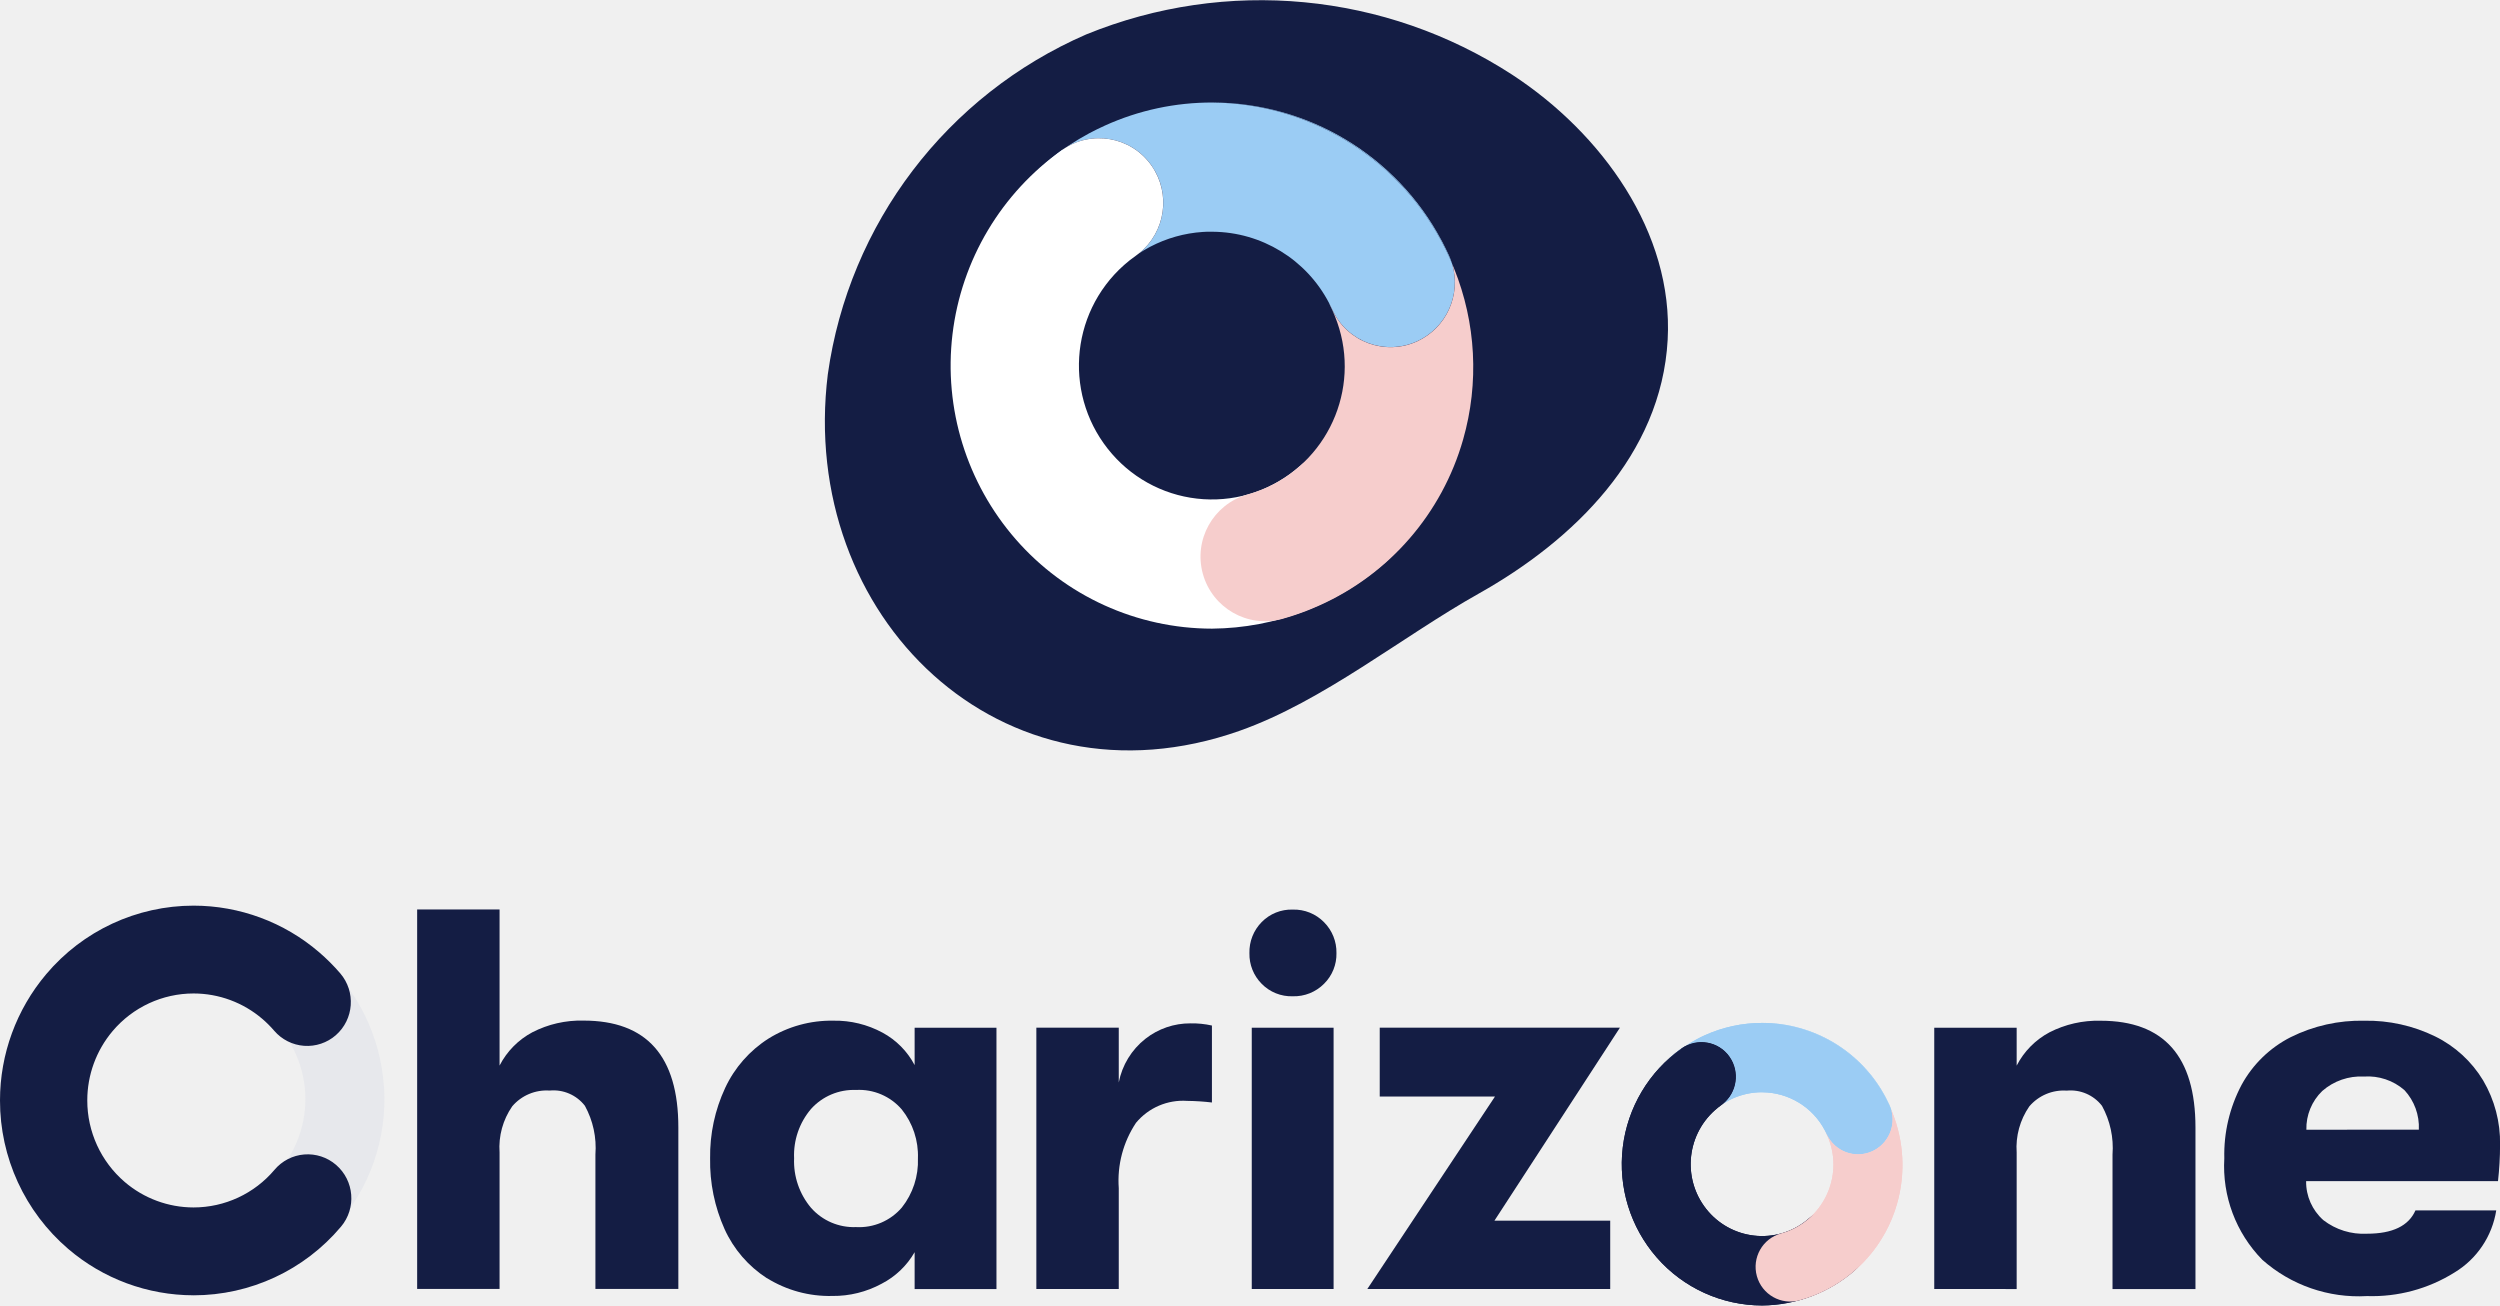
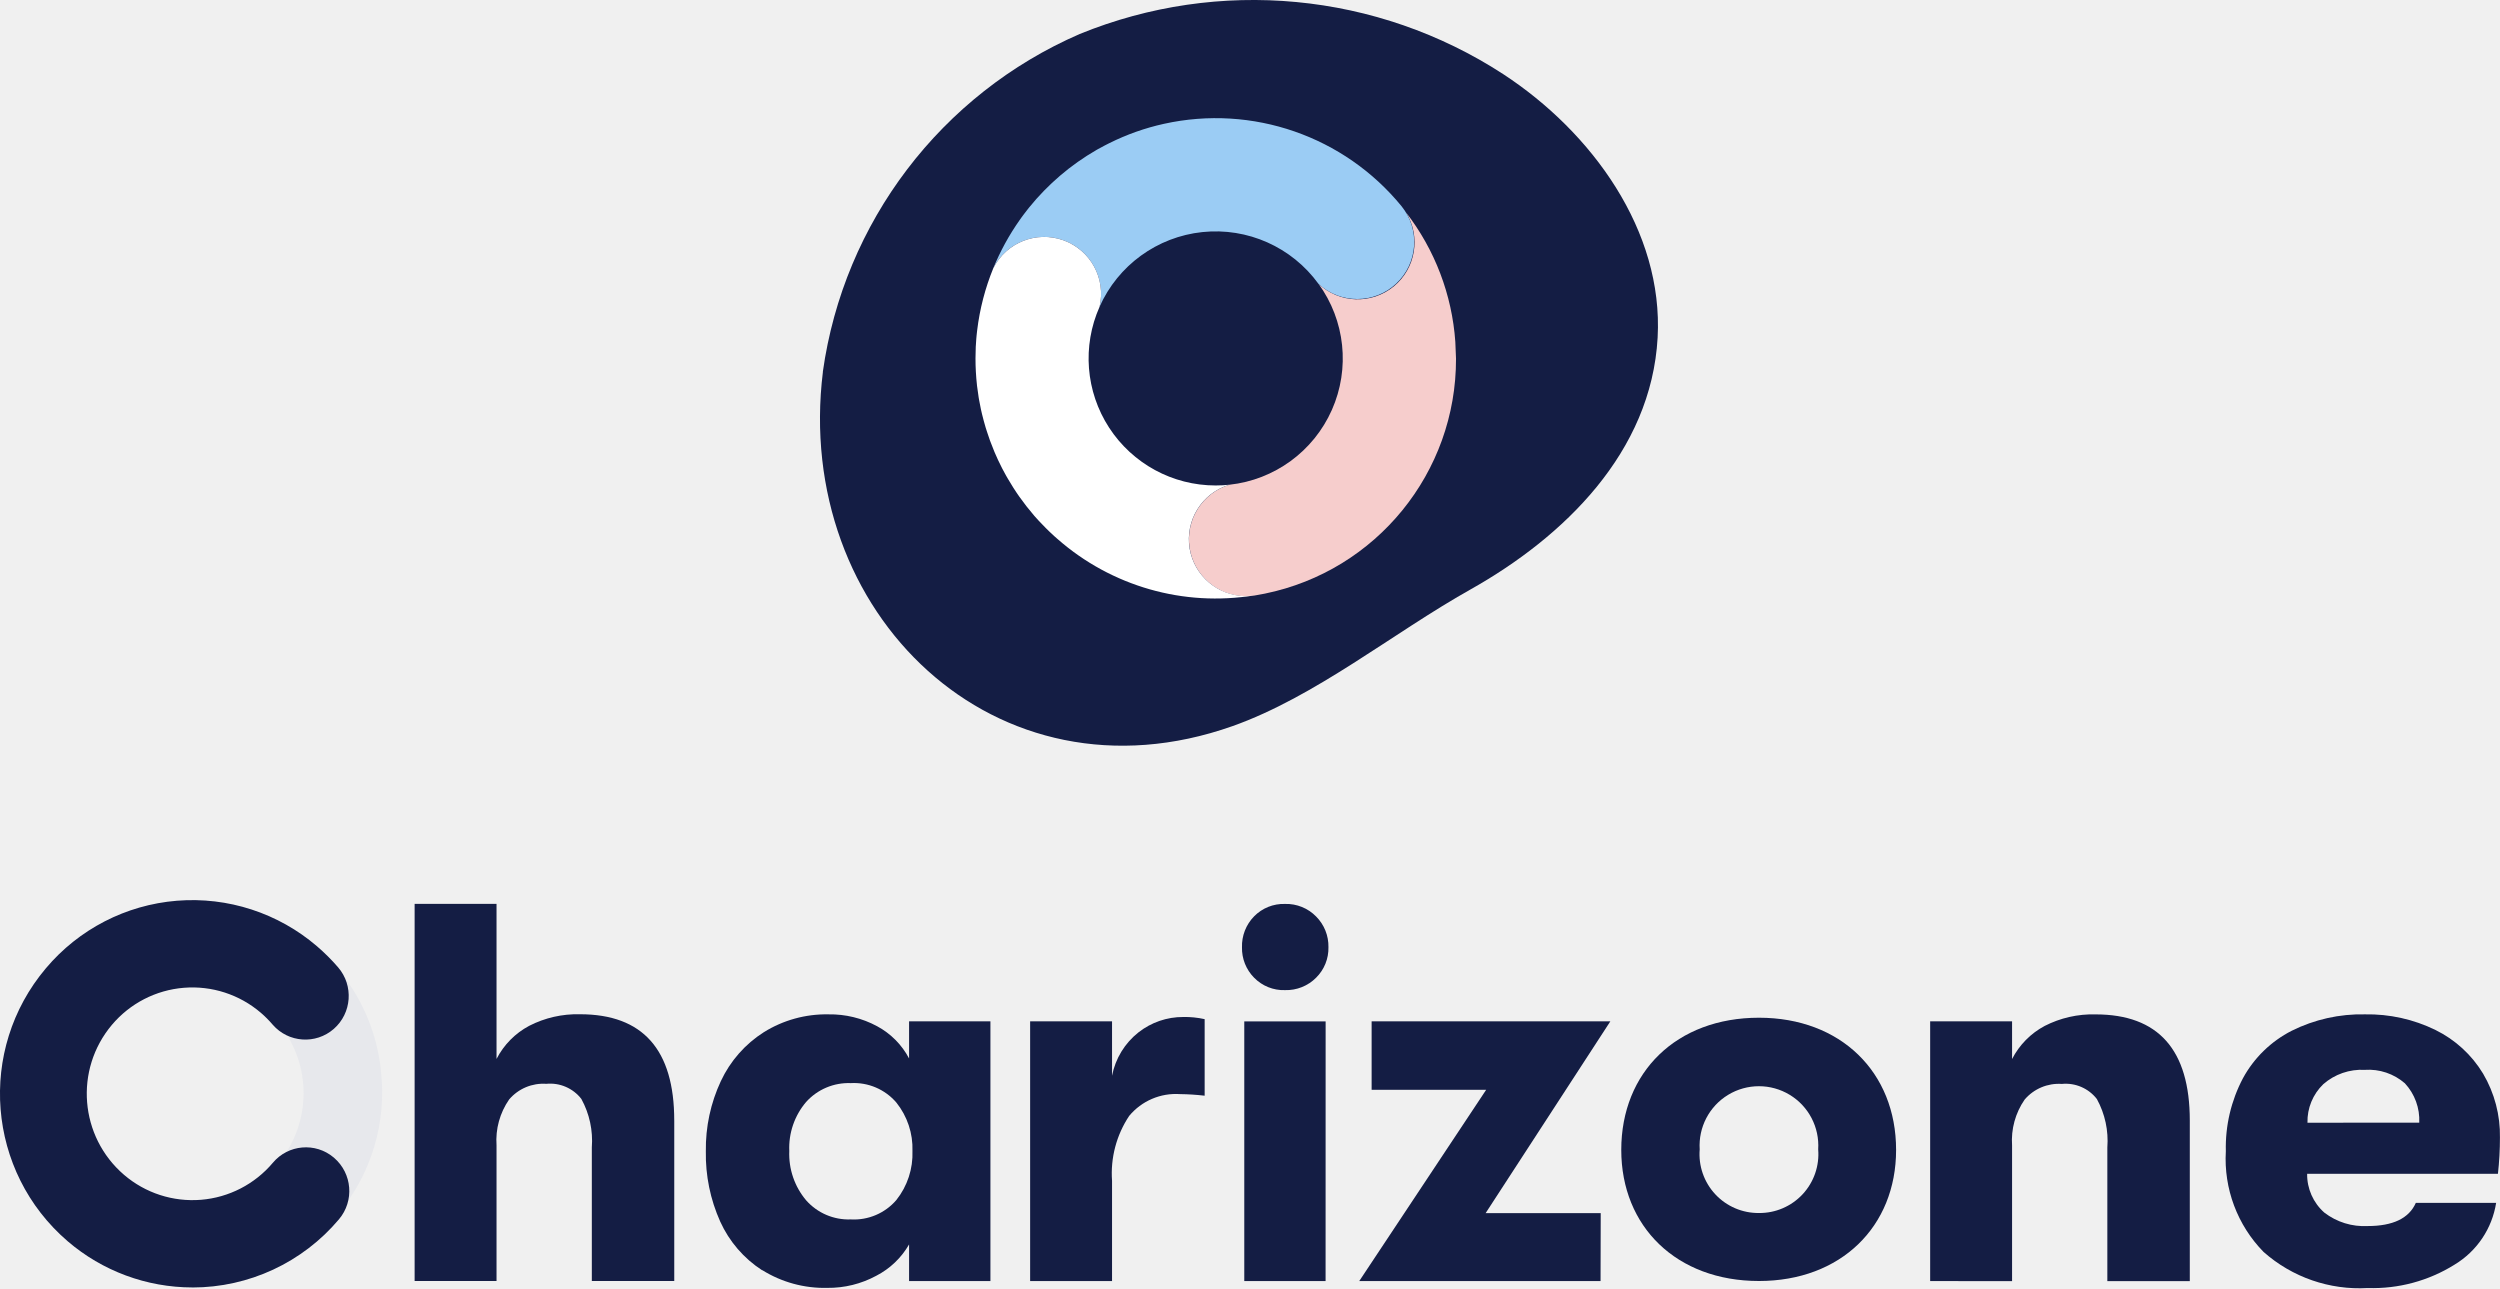
- <svg xmlns="http://www.w3.org/2000/svg" width="121.096" height="63.235" viewBox="0 0 121.096 63.235">
-   <defs>
-     <clipPath id="clip-path">
-       <rect id="Rectangle_816" data-name="Rectangle 816" width="13.594" height="13.686" fill="none" />
-     </clipPath>
-     <clipPath id="clip-path-3">
-       <rect id="Rectangle_816-3" data-name="Rectangle 816" width="25.313" height="25.485" fill="none" />
-     </clipPath>
-   </defs>
-   <g id="Group_1100" data-name="Group 1100" transform="translate(-261 -25.191)">
-     <g id="Group_104" data-name="Group 104" transform="translate(281.206 69.247)">
-       <path id="Path_272" data-name="Path 272" d="M-56.368-47.023V-39.2h-4.017V-45.71a4.239,4.239,0,0,0-.51-2.362,1.924,1.924,0,0,0-1.708-.737,2.186,2.186,0,0,0-1.812.763,3.494,3.494,0,0,0-.613,2.233V-39.2H-69.02v-18.38h3.992v7.561a3.791,3.791,0,0,1,1.59-1.614,5.128,5.128,0,0,1,2.478-.565q4.59,0,4.592,5.172" transform="translate(69.02 57.578)" fill="#141d44" />
+ <svg xmlns="http://www.w3.org/2000/svg" width="124.096" height="63.951" viewBox="0 0 124.096 63.951">
+   <g id="Group_1154" data-name="Group 1154" transform="translate(-1211.183 -112.875)">
+     <g id="Group_104" data-name="Group 104" transform="translate(1231.765 157.74)">
+       <path id="Path_272" data-name="Path 272" d="M1279.628,244.733V252.7h-4.092V246.07a4.315,4.315,0,0,0-.519-2.406,1.96,1.96,0,0,0-1.74-.751,2.226,2.226,0,0,0-1.846.777,3.559,3.559,0,0,0-.625,2.275V252.7h-4.066V233.979h4.066v7.7a3.862,3.862,0,0,1,1.62-1.644,5.226,5.226,0,0,1,2.524-.575q4.676,0,4.677,5.268" transform="translate(-1266.741 -233.979)" fill="#141d44" />
    </g>
-     <g id="Group_105" data-name="Group 105" transform="translate(295.392 74.63)">
-       <path id="Path_273" data-name="Path 273" d="M-12.259-55.571a5.56,5.56,0,0,1-2.047-2.376,8.015,8.015,0,0,1-.7-3.427,7.806,7.806,0,0,1,.73-3.414,5.669,5.669,0,0,1,2.1-2.389,5.755,5.755,0,0,1,3.144-.866,4.815,4.815,0,0,1,2.374.578A3.784,3.784,0,0,1-5.1-65.891V-67.7h3.964v12.656H-5.1v-1.785A3.906,3.906,0,0,1-6.7-55.3a4.9,4.9,0,0,1-2.387.591,5.733,5.733,0,0,1-3.17-.866m6.536-3.414a3.625,3.625,0,0,0,.781-2.389,3.584,3.584,0,0,0-.781-2.363,2.722,2.722,0,0,0-2.218-.946,2.782,2.782,0,0,0-2.179.92,3.454,3.454,0,0,0-.82,2.389,3.5,3.5,0,0,0,.82,2.4,2.762,2.762,0,0,0,2.179.933,2.722,2.722,0,0,0,2.218-.945" transform="translate(15.011 68.044)" fill="#141d44" />
+     <g id="Group_105" data-name="Group 105" transform="translate(1246.218 163.226)">
+       <path id="Path_273" data-name="Path 273" d="M1308.553,261.49a5.662,5.662,0,0,1-2.085-2.42,8.166,8.166,0,0,1-.713-3.491,7.951,7.951,0,0,1,.744-3.478,5.774,5.774,0,0,1,2.139-2.434,5.857,5.857,0,0,1,3.2-.882,4.908,4.908,0,0,1,2.418.589,3.856,3.856,0,0,1,1.587,1.6v-1.843h4.038v12.892h-4.038v-1.818a3.981,3.981,0,0,1-1.63,1.557,4.994,4.994,0,0,1-2.431.6,5.84,5.84,0,0,1-3.229-.882m6.658-3.478a3.692,3.692,0,0,0,.8-2.433,3.65,3.65,0,0,0-.8-2.407,2.774,2.774,0,0,0-2.26-.964,2.835,2.835,0,0,0-2.219.937,3.517,3.517,0,0,0-.835,2.434,3.565,3.565,0,0,0,.835,2.445,2.814,2.814,0,0,0,2.219.95,2.773,2.773,0,0,0,2.26-.962" transform="translate(-1305.753 -248.785)" fill="#141d44" />
    </g>
-     <g id="Group_106" data-name="Group 106" transform="translate(311.199 74.761)">
-       <path id="Path_274" data-name="Path 274" d="M0-57.322V-69.979H3.992v2.652a3.558,3.558,0,0,1,1.29-2.114,3.505,3.505,0,0,1,2.179-.748,4.364,4.364,0,0,1,1.044.105v3.728a11.185,11.185,0,0,0-1.2-.078,2.959,2.959,0,0,0-2.478,1.062,5.058,5.058,0,0,0-.835,3.165v4.884Z" transform="translate(0 70.189)" fill="#141d44" />
+     <g id="Group_106" data-name="Group 106" transform="translate(1262.317 163.358)">
+       <path id="Path_274" data-name="Path 274" d="M1349.209,262.25V249.358h4.066v2.7a3.623,3.623,0,0,1,1.314-2.154,3.57,3.57,0,0,1,2.219-.762,4.464,4.464,0,0,1,1.064.107v3.8a11.429,11.429,0,0,0-1.223-.079,3.014,3.014,0,0,0-2.524,1.082,5.152,5.152,0,0,0-.85,3.224v4.975Z" transform="translate(-1349.209 -249.143)" fill="#141d44" />
    </g>
-     <g id="Group_107" data-name="Group 107" transform="translate(321.52 69.247)">
-       <path id="Path_275" data-name="Path 275" d="M-2.636-16.02A2.04,2.04,0,0,1-3.228-17.5a2.068,2.068,0,0,1,.592-1.506,2.013,2.013,0,0,1,1.507-.607A2.037,2.037,0,0,1,.388-19a2.062,2.062,0,0,1,.6,1.495,2.025,2.025,0,0,1-.6,1.484,2.052,2.052,0,0,1-1.518.607,2.013,2.013,0,0,1-1.507-.607" transform="translate(3.228 19.616)" fill="#141d44" />
+     <g id="Group_107" data-name="Group 107" transform="translate(1272.829 157.744)">
+       <path id="Path_275" data-name="Path 275" d="M1378.189,237.65a2.079,2.079,0,0,1-.6-1.508,2.107,2.107,0,0,1,.6-1.534,2.052,2.052,0,0,1,1.535-.618,2.077,2.077,0,0,1,1.546.625,2.1,2.1,0,0,1,.611,1.523,2.062,2.062,0,0,1-.611,1.512,2.091,2.091,0,0,1-1.546.618,2.051,2.051,0,0,1-1.535-.618" transform="translate(-1377.585 -233.989)" fill="#141d44" />
    </g>
-     <path id="Path_276" data-name="Path 276" d="M0-281.721H121.1v-63.235H0Z" transform="translate(261 370.147)" fill="none" />
-     <path id="Path_277" data-name="Path 277" d="M334.727-60.739h-3.964V-73.395h3.964Z" transform="translate(-9.13 148.367)" fill="#141d44" />
-     <g id="Group_109" data-name="Group 109" transform="translate(327.232 74.971)">
-       <path id="Path_278" data-name="Path 278" d="M-52.413-56.385H-64.177l6.182-9.321h-5.582v-3.335h11.634l-6.078,9.347h5.608Z" transform="translate(64.177 69.041)" fill="#141d44" />
+     <path id="Path_277" data-name="Path 277" d="M1381.936,262.617H1377.9V249.725h4.038Z" transform="translate(-104.953 -86.151)" fill="#141d44" />
+     <g id="Group_109" data-name="Group 109" transform="translate(1278.649 163.573)">
+       <path id="Path_278" data-name="Path 278" d="M1405.278,262.615H1393.3l6.3-9.494h-5.686v-3.4h11.851l-6.191,9.521h5.712Z" transform="translate(-1393.295 -249.723)" fill="#141d44" />
    </g>
-     <g id="Group_110" data-name="Group 110" transform="translate(354.692 74.63)">
-       <path id="Path_279" data-name="Path 279" d="M0-57.906V-70.562H3.992v1.837a3.792,3.792,0,0,1,1.59-1.614A5.13,5.13,0,0,1,8.061-70.9q4.59,0,4.592,5.172v7.825H8.635v-6.513a4.24,4.24,0,0,0-.51-2.362,1.924,1.924,0,0,0-1.708-.737,2.187,2.187,0,0,0-1.812.763,3.494,3.494,0,0,0-.613,2.232v6.616Z" transform="translate(0 70.904)" fill="#141d44" />
+     <g id="Group_110" data-name="Group 110" transform="translate(1306.992 163.227)">
+       <path id="Path_279" data-name="Path 279" d="M1469.8,262.029V249.137h4.066v1.871a3.861,3.861,0,0,1,1.62-1.644,5.222,5.222,0,0,1,2.525-.572q4.676,0,4.677,5.268v7.971h-4.093V255.4a4.318,4.318,0,0,0-.519-2.406,1.96,1.96,0,0,0-1.74-.751,2.229,2.229,0,0,0-1.846.777,3.56,3.56,0,0,0-.624,2.274v6.74Z" transform="translate(-1469.799 -248.791)" fill="#141d44" />
    </g>
-     <g id="Group_111" data-name="Group 111" transform="translate(368.741 74.63)">
-       <path id="Path_280" data-name="Path 280" d="M-59.032-34.626h-9.286a2.476,2.476,0,0,0,.835,1.891,3.181,3.181,0,0,0,2.113.657q1.852,0,2.348-1.13h3.913A4.293,4.293,0,0,1-61.13-30.2a7.536,7.536,0,0,1-4.239,1.143,7.038,7.038,0,0,1-5.074-1.76,6.473,6.473,0,0,1-1.838-4.91,7.226,7.226,0,0,1,.835-3.558,5.6,5.6,0,0,1,2.374-2.31,7.633,7.633,0,0,1,3.574-.8,7.5,7.5,0,0,1,3.431.761,5.592,5.592,0,0,1,2.321,2.127,5.934,5.934,0,0,1,.822,3.124,16.075,16.075,0,0,1-.1,1.76m-3.834-2.495a2.635,2.635,0,0,0-.7-1.917,2.7,2.7,0,0,0-1.956-.656,2.839,2.839,0,0,0-2.023.7,2.524,2.524,0,0,0-.769,1.876Z" transform="translate(72.282 42.398)" fill="#141d44" />
+     <g id="Group_111" data-name="Group 111" transform="translate(1321.661 163.227)">
+       <path id="Path_280" data-name="Path 280" d="M1522.9,256.7h-9.459a2.522,2.522,0,0,0,.851,1.926,3.241,3.241,0,0,0,2.152.669q1.886,0,2.392-1.151h3.986a4.372,4.372,0,0,1-2.059,3.064,7.673,7.673,0,0,1-4.318,1.164,7.168,7.168,0,0,1-5.168-1.793,6.6,6.6,0,0,1-1.872-5,7.365,7.365,0,0,1,.851-3.624,5.705,5.705,0,0,1,2.418-2.353,7.774,7.774,0,0,1,3.641-.815,7.642,7.642,0,0,1,3.495.775,5.7,5.7,0,0,1,2.364,2.167,6.044,6.044,0,0,1,.837,3.182,16.26,16.26,0,0,1-.1,1.793m-3.905-2.541a2.687,2.687,0,0,0-.713-1.953,2.75,2.75,0,0,0-1.992-.668,2.892,2.892,0,0,0-2.061.713,2.572,2.572,0,0,0-.783,1.911Z" transform="translate(-1509.396 -248.788)" fill="#141d44" />
    </g>
-     <g id="Group_112" data-name="Group 112" transform="translate(261.27 69.204)">
-       <path id="Path_281" data-name="Path 281" d="M-81.659-38.558v0A9.243,9.243,0,0,0-91.391-47.2a9.238,9.238,0,0,0-8.581,9.788l.024.424,3.818-.263-.025-.415a5.392,5.392,0,0,1,5.024-5.691A5.38,5.38,0,0,1-85.476-38.3,5.393,5.393,0,0,1-90.5-32.605a5.488,5.488,0,0,1-.8-.013l-.416-.038-.35,3.836.417.038c.275.025.55.037.829.037.192,0,.387-.006.586-.017a9.25,9.25,0,0,0,8.58-9.8" transform="translate(99.988 47.213)" fill="#e7e8ec" />
+     <g id="Group_112" data-name="Group 112" transform="translate(1211.456 157.697)">
+       <path id="Path_281" data-name="Path 281" d="M1230.592,242.68h0a9.346,9.346,0,1,0-18.654,1.167l.024.432,3.889-.268-.026-.423a5.449,5.449,0,1,1,5.76,5.155,5.643,5.643,0,0,1-.815-.013l-.424-.039-.357,3.908.425.039c.28.026.56.038.844.038q.293,0,.6-.017a9.422,9.422,0,0,0,8.74-9.983" transform="translate(-1211.919 -233.863)" fill="#e7e8ec" />
    </g>
-     <g id="Group_113" data-name="Group 113" transform="translate(261 69.059)">
-       <path id="Path_282" data-name="Path 282" d="M-41.756-84.086a9.347,9.347,0,0,1-6.072-2.25,9.453,9.453,0,0,1-3.3-7.19,9.478,9.478,0,0,1,2.237-6.113,9.339,9.339,0,0,1,7.142-3.321,9.338,9.338,0,0,1,6.072,2.251,9.664,9.664,0,0,1,1.028,1.026,2.137,2.137,0,0,1-.214,3,2.106,2.106,0,0,1-2.981-.215,5.353,5.353,0,0,0-.573-.573,5.126,5.126,0,0,0-3.332-1.235,5.134,5.134,0,0,0-3.925,1.823A5.2,5.2,0,0,0-46.9-93.527a5.2,5.2,0,0,0,1.812,3.951,5.134,5.134,0,0,0,3.333,1.235,5.134,5.134,0,0,0,3.924-1.824,2.1,2.1,0,0,1,2.978-.241,2.136,2.136,0,0,1,.239,3,9.339,9.339,0,0,1-7.142,3.321" transform="translate(51.128 102.96)" fill="#141d44" />
+     <g id="Group_113" data-name="Group 113" transform="translate(1211.183 157.552)">
+       <path id="Path_282" data-name="Path 282" d="M1220.729,252.7a9.521,9.521,0,0,1-6.185-2.292,9.654,9.654,0,0,1-1.083-13.551,9.5,9.5,0,0,1,13.46-1.09,9.865,9.865,0,0,1,1.047,1.045,2.177,2.177,0,0,1-.218,3.056,2.146,2.146,0,0,1-3.027-.207l-.01-.012a5.47,5.47,0,0,0-.583-.584,5.222,5.222,0,0,0-7.392.6,5.307,5.307,0,0,0,.6,7.443,5.22,5.22,0,0,0,7.392-.6,2.139,2.139,0,0,1,3.014-.262l.02.017a2.176,2.176,0,0,1,.243,3.056,9.512,9.512,0,0,1-7.275,3.383" transform="translate(-1211.183 -233.47)" fill="#141d44" />
    </g>
-     <g id="Group_114" data-name="Group 114" transform="translate(300.956 25.191)">
-       <path id="Path_283" data-name="Path 283" d="M-.636-80.768a21.148,21.148,0,0,1,12.52-16.464,22.368,22.368,0,0,1,20.632,1.954c4.34,2.836,7.815,7.64,7.529,12.841-.307,5.59-4.568,9.717-9.137,12.284-3.741,2.1-7.541,5.22-11.589,6.651C7.788-59.426-2.09-69.026-.636-80.768" transform="translate(0.778 98.898)" fill="#141d44" />
+     <g id="Group_114" data-name="Group 114" transform="translate(1251.882 112.875)">
+       <path id="Path_283" data-name="Path 283" d="M1321.188,131.333a21.542,21.542,0,0,1,12.753-16.771,22.784,22.784,0,0,1,21.016,1.99c4.421,2.889,7.961,7.782,7.669,13.08-.313,5.694-4.653,9.9-9.307,12.513-3.811,2.139-7.682,5.317-11.8,6.775-11.746,4.152-21.808-5.627-20.327-17.588" transform="translate(-1321.043 -112.875)" fill="#141d44" />
    </g>
-     <path id="Path_287" data-name="Path 287" d="M0-281.721H121.1v-63.235H0Z" transform="translate(261 370.147)" fill="none" />
-     <g id="Group_1083" data-name="Group 1083" transform="translate(339.557 74.739)">
-       <g id="Group_1081" data-name="Group 1081" clip-path="url(#clip-path)">
-         <path id="Path_2670" data-name="Path 2670" d="M140.717,70.323h0" transform="translate(-133.993 -66.962)" fill="#9bccf4" />
-         <path id="Path_2671" data-name="Path 2671" d="M148.785,4.05c.022.05.043.1.065.151a1.707,1.707,0,0,0-.082-.22c-.053-.115-.109-.23-.169-.345l-.029-.055A6.767,6.767,0,0,0,142.618,0a6.824,6.824,0,0,1,6.167,4.05" transform="translate(-135.803)" fill="#9bccf4" />
-         <path id="Path_2672" data-name="Path 2672" d="M139.557,70.34h0" transform="translate(-132.833 -66.979)" fill="#f6cdcc" />
-         <path id="Path_2673" data-name="Path 2673" d="M6.071,31.315A6.61,6.61,0,0,1,8.049,26.3a5.867,5.867,0,0,1,.638-.543" transform="translate(-5.781 -24.526)" fill="#9bccf4" />
-         <path id="Path_2674" data-name="Path 2674" d="M6.8,1.23a1.663,1.663,0,0,1,2.317.4l.008.012A1.688,1.688,0,0,1,8.8,3.92q.126-.082.261-.155l.028-.015a3.431,3.431,0,0,1,1.366-.384l.108-.006h.15a3.443,3.443,0,0,1,3.024,1.85q.046.087.086.175l.006.013a1.663,1.663,0,0,0,2.207.812A1.689,1.689,0,0,0,16.944,4.2c-.021-.051-.042-.1-.065-.151A6.824,6.824,0,0,0,10.713,0a6.728,6.728,0,0,0-2.8.6c-.136.061-.271.127-.4.2C4.568,2.371,3.615,5.734,4.31,8.936" transform="translate(-3.898 0.001)" fill="#9bccf4" />
-         <path id="Path_2675" data-name="Path 2675" d="M11.44,28.1l-.008-.009a1.663,1.663,0,0,0-2.348-.141A3.444,3.444,0,0,1,4.2,27.64a3.5,3.5,0,0,1,.312-4.917,3.394,3.394,0,0,1,.3-.241c.03-.021.058-.043.086-.065a1.688,1.688,0,0,0,.327-2.275l-.008-.012a1.663,1.663,0,0,0-2.317-.4A6.873,6.873,0,0,0,1.695,29.861,6.784,6.784,0,0,0,6.8,32.183a6.917,6.917,0,0,0,4.49-1.707,1.674,1.674,0,0,0,.15-2.371" transform="translate(0 -18.496)" fill="#141d44" />
-         <path id="Path_2676" data-name="Path 2676" d="M139.289,89.147c.019.045.039.089.058.136a3.462,3.462,0,0,1-1.782,4.463c-.043.019-.087.038-.135.057a3.446,3.446,0,0,1-.366.123,1.68,1.68,0,0,0,.9,3.238,6.742,6.742,0,0,0,.716-.241q.132-.053.263-.112h0a6.758,6.758,0,0,0,3.741-4.319,6.85,6.85,0,0,0-.236-4.449c-.015-.038-.032-.075-.048-.113a1.689,1.689,0,0,1-.908,2.008,1.663,1.663,0,0,1-2.207-.812l-.006-.013c-.027-.059-.056-.117-.086-.175" transform="translate(-129.352 -83.728)" fill="#f6cdcc" />
-       </g>
+     <g id="Group_1156" data-name="Group 1156" transform="translate(1259.602 118.74)">
+       <path id="Path_2709" data-name="Path 2709" d="M1383.7,147.75a11.853,11.853,0,0,0-2.451-6.429,2.826,2.826,0,0,1-4.34,3.548,6.305,6.305,0,0,1-4.419,9.974,2.827,2.827,0,0,0,.811,5.534,2.876,2.876,0,0,0,.43-.034c.072-.012.144-.025.216-.039.1-.018.2-.036.3-.056a11.869,11.869,0,0,0,9.487-11.662C1383.724,148.309,1383.714,148.027,1383.7,147.75Z" transform="translate(-1359.879 -136.647)" fill="#f6cdcc" />
+       <path id="Path_2710" data-name="Path 2710" d="M1347.789,134.782a2.827,2.827,0,0,1,1.754,3.287,6.306,6.306,0,0,1,10.865-1.142,2.829,2.829,0,0,0,4.128-3.848,11.916,11.916,0,0,0-11.8-4.092,11.74,11.74,0,0,0-2.7.955l-.067.033c-.072.036-.142.073-.212.109-.1.053-.2.106-.3.162l-.067.038a12.049,12.049,0,0,0-3.342,2.854l-.069.087c-.064.08-.126.162-.188.244-.042.056-.085.112-.126.169-.029.04-.057.082-.086.122a12.116,12.116,0,0,0-1.314,2.4A2.828,2.828,0,0,1,1347.789,134.782Z" transform="translate(-1343.382 -128.705)" fill="#9bccf4" />
+       <path id="Path_2711" data-name="Path 2711" d="M1352.51,160.086a2.826,2.826,0,0,1,1.976-3.168,6.408,6.408,0,0,1-.683.037,6.306,6.306,0,0,1-5.762-8.87,2.826,2.826,0,0,0-5.276-1.913,11.9,11.9,0,0,0-.8,3.081c-.009.077-.019.154-.026.231-.005.057-.01.115-.016.172-.012.144-.022.288-.029.432v.025q-.012.266-.012.532a12.058,12.058,0,0,0,.073,1.329v.011c.023.2.052.4.084.6.007.044.016.087.023.131q.041.232.09.462.026.117.054.235c0,.013.007.025.01.038q.036.147.075.293.045.168.095.335c.021.069.042.136.064.2.046.143.094.286.145.428.01.029.021.057.032.085.063.17.129.339.2.507q.164.387.353.756l.039.077q.088.171.182.337c.027.048.055.1.083.143q.132.227.272.448c.057.089.115.179.174.266q.064.1.131.189c.228.322.47.633.729.933l.024.028c.12.137.245.272.371.4.064.067.129.132.194.2s.125.124.189.185q.119.114.242.225c.046.042.093.082.14.123a11.886,11.886,0,0,0,9.775,2.8,2.876,2.876,0,0,1-.43.034A2.829,2.829,0,0,1,1352.51,160.086Z" transform="translate(-1341.879 -138.722)" fill="#fff" />
    </g>
-     <g id="Group_1084" data-name="Group 1084" transform="translate(339.557 74.739)">
-       <g id="Group_1081-2" data-name="Group 1081" clip-path="url(#clip-path)">
-         <path id="Path_2670-2" data-name="Path 2670" d="M140.717,70.323h0" transform="translate(-133.993 -66.962)" fill="#9bccf4" />
-         <path id="Path_2671-2" data-name="Path 2671" d="M148.785,4.05c.022.05.043.1.065.151a1.707,1.707,0,0,0-.082-.22c-.053-.115-.109-.23-.169-.345l-.029-.055A6.767,6.767,0,0,0,142.618,0a6.824,6.824,0,0,1,6.167,4.05" transform="translate(-135.803)" fill="#9bccf4" />
-         <path id="Path_2672-2" data-name="Path 2672" d="M139.557,70.34h0" transform="translate(-132.833 -66.979)" fill="#f6cdcc" />
-         <path id="Path_2673-2" data-name="Path 2673" d="M6.071,31.315A6.61,6.61,0,0,1,8.049,26.3a5.867,5.867,0,0,1,.638-.543" transform="translate(-5.781 -24.526)" fill="#9bccf4" />
-         <path id="Path_2674-2" data-name="Path 2674" d="M6.8,1.23a1.663,1.663,0,0,1,2.317.4l.008.012A1.688,1.688,0,0,1,8.8,3.92q.126-.082.261-.155l.028-.015a3.431,3.431,0,0,1,1.366-.384l.108-.006h.15a3.443,3.443,0,0,1,3.024,1.85q.046.087.086.175l.006.013a1.663,1.663,0,0,0,2.207.812A1.689,1.689,0,0,0,16.944,4.2c-.021-.051-.042-.1-.065-.151A6.824,6.824,0,0,0,10.713,0a6.728,6.728,0,0,0-2.8.6c-.136.061-.271.127-.4.2C4.568,2.371,3.615,5.734,4.31,8.936" transform="translate(-3.898 0.001)" fill="#9bccf4" />
-         <path id="Path_2675-2" data-name="Path 2675" d="M11.44,28.1l-.008-.009a1.663,1.663,0,0,0-2.348-.141A3.444,3.444,0,0,1,4.2,27.64a3.5,3.5,0,0,1,.312-4.917,3.394,3.394,0,0,1,.3-.241c.03-.021.058-.043.086-.065a1.688,1.688,0,0,0,.327-2.275l-.008-.012a1.663,1.663,0,0,0-2.317-.4A6.873,6.873,0,0,0,1.695,29.861,6.784,6.784,0,0,0,6.8,32.183a6.917,6.917,0,0,0,4.49-1.707,1.674,1.674,0,0,0,.15-2.371" transform="translate(0 -18.496)" fill="#141d44" />
-         <path id="Path_2676-2" data-name="Path 2676" d="M139.289,89.147c.019.045.039.089.058.136a3.462,3.462,0,0,1-1.782,4.463c-.043.019-.087.038-.135.057a3.446,3.446,0,0,1-.366.123,1.68,1.68,0,0,0,.9,3.238,6.742,6.742,0,0,0,.716-.241q.132-.053.263-.112h0a6.758,6.758,0,0,0,3.741-4.319,6.85,6.85,0,0,0-.236-4.449c-.015-.038-.032-.075-.048-.113a1.689,1.689,0,0,1-.908,2.008,1.663,1.663,0,0,1-2.207-.812l-.006-.013c-.027-.059-.056-.117-.086-.175" transform="translate(-129.352 -83.728)" fill="#f6cdcc" />
-       </g>
-     </g>
-     <g id="Group_1085" data-name="Group 1085" transform="translate(307.048 30.156)">
-       <g id="Group_1081-3" data-name="Group 1081" clip-path="url(#clip-path-3)">
-         <path id="Path_2670-3" data-name="Path 2670" d="M140.717,70.324h.171c-.057,0-.114,0-.171,0" transform="translate(-128.196 -64.065)" fill="#9bccf4" />
-         <path id="Path_2671-3" data-name="Path 2671" d="M154.1,7.542c.041.092.08.188.12.282a3.178,3.178,0,0,0-.152-.41c-.1-.215-.2-.428-.314-.642l-.054-.1A12.6,12.6,0,0,0,142.618,0,12.708,12.708,0,0,1,154.1,7.542" transform="translate(-129.928)" fill="#9bccf4" />
-         <path id="Path_2672-3" data-name="Path 2672" d="M139.607,70.34l-.108,0,.108,0" transform="translate(-127.086 -64.081)" fill="#f6cdcc" />
-         <path id="Path_2673-3" data-name="Path 2673" d="M6.071,36.107a12.308,12.308,0,0,1,3.684-9.338,10.924,10.924,0,0,1,1.188-1.011" transform="translate(-5.531 -23.465)" fill="#9bccf4" />
-         <path id="Path_2674-3" data-name="Path 2674" d="M9.141,2.291a3.1,3.1,0,0,1,4.314.753l.015.021A3.142,3.142,0,0,1,12.861,7.3q.235-.153.486-.288l.051-.027a6.389,6.389,0,0,1,2.543-.716c.067,0,.134-.008.2-.01l.108,0c.057,0,.114,0,.171,0A6.411,6.411,0,0,1,22.052,9.7q.085.162.159.326l.011.023a3.1,3.1,0,0,0,4.11,1.512,3.144,3.144,0,0,0,1.691-3.739c-.04-.094-.079-.19-.12-.282A12.708,12.708,0,0,0,16.419,0,12.528,12.528,0,0,0,11.2,1.117c-.253.114-.5.237-.752.369C4.977,4.415,3.2,10.678,4.5,16.64" transform="translate(-3.729 0.001)" fill="#9bccf4" />
-         <path id="Path_2675-3" data-name="Path 2675" d="M21.3,35.588l-.015-.018a3.1,3.1,0,0,0-4.371-.263,6.412,6.412,0,0,1-9.093-.584A6.516,6.516,0,0,1,8.4,25.568a6.319,6.319,0,0,1,.568-.448c.055-.039.108-.08.16-.121a3.142,3.142,0,0,0,.609-4.236l-.015-.021a3.1,3.1,0,0,0-4.314-.753A12.8,12.8,0,0,0,3.156,38.857a12.633,12.633,0,0,0,9.507,4.325A12.88,12.88,0,0,0,21.024,40a3.116,3.116,0,0,0,.279-4.416" transform="translate(0 -17.696)" fill="#fff" />
-         <path id="Path_2676-3" data-name="Path 2676" d="M142.259,90.2c.035.084.073.166.108.253a6.447,6.447,0,0,1-3.318,8.31c-.08.036-.163.071-.251.106a6.422,6.422,0,0,1-.681.229,3.129,3.129,0,0,0,1.676,6.029,12.556,12.556,0,0,0,1.332-.449q.247-.1.489-.208h0a12.584,12.584,0,0,0,6.966-8.043,12.755,12.755,0,0,0-.44-8.284c-.029-.071-.06-.14-.089-.21a3.144,3.144,0,0,1-1.691,3.739,3.1,3.1,0,0,1-4.11-1.512l-.011-.023c-.05-.109-.1-.218-.159-.326" transform="translate(-123.756 -80.106)" fill="#f6cdcc" />
-       </g>
+     <g id="Group_1157" data-name="Group 1157" transform="translate(1291.66 163.393)">
+       <path id="Path_2712" data-name="Path 2712" d="M1435.249,249.237c4.057,0,6.807,2.7,6.807,6.562,0,3.813-2.749,6.507-6.807,6.507-4.086,0-6.835-2.695-6.835-6.507C1428.414,251.933,1431.163,249.237,1435.249,249.237Zm0,9.694a2.921,2.921,0,0,0,2.94-3.159,2.947,2.947,0,1,0-5.882,0A2.921,2.921,0,0,0,1435.249,258.931Z" transform="translate(-1428.414 -249.237)" fill="#141d44" />
    </g>
  </g>
</svg>
